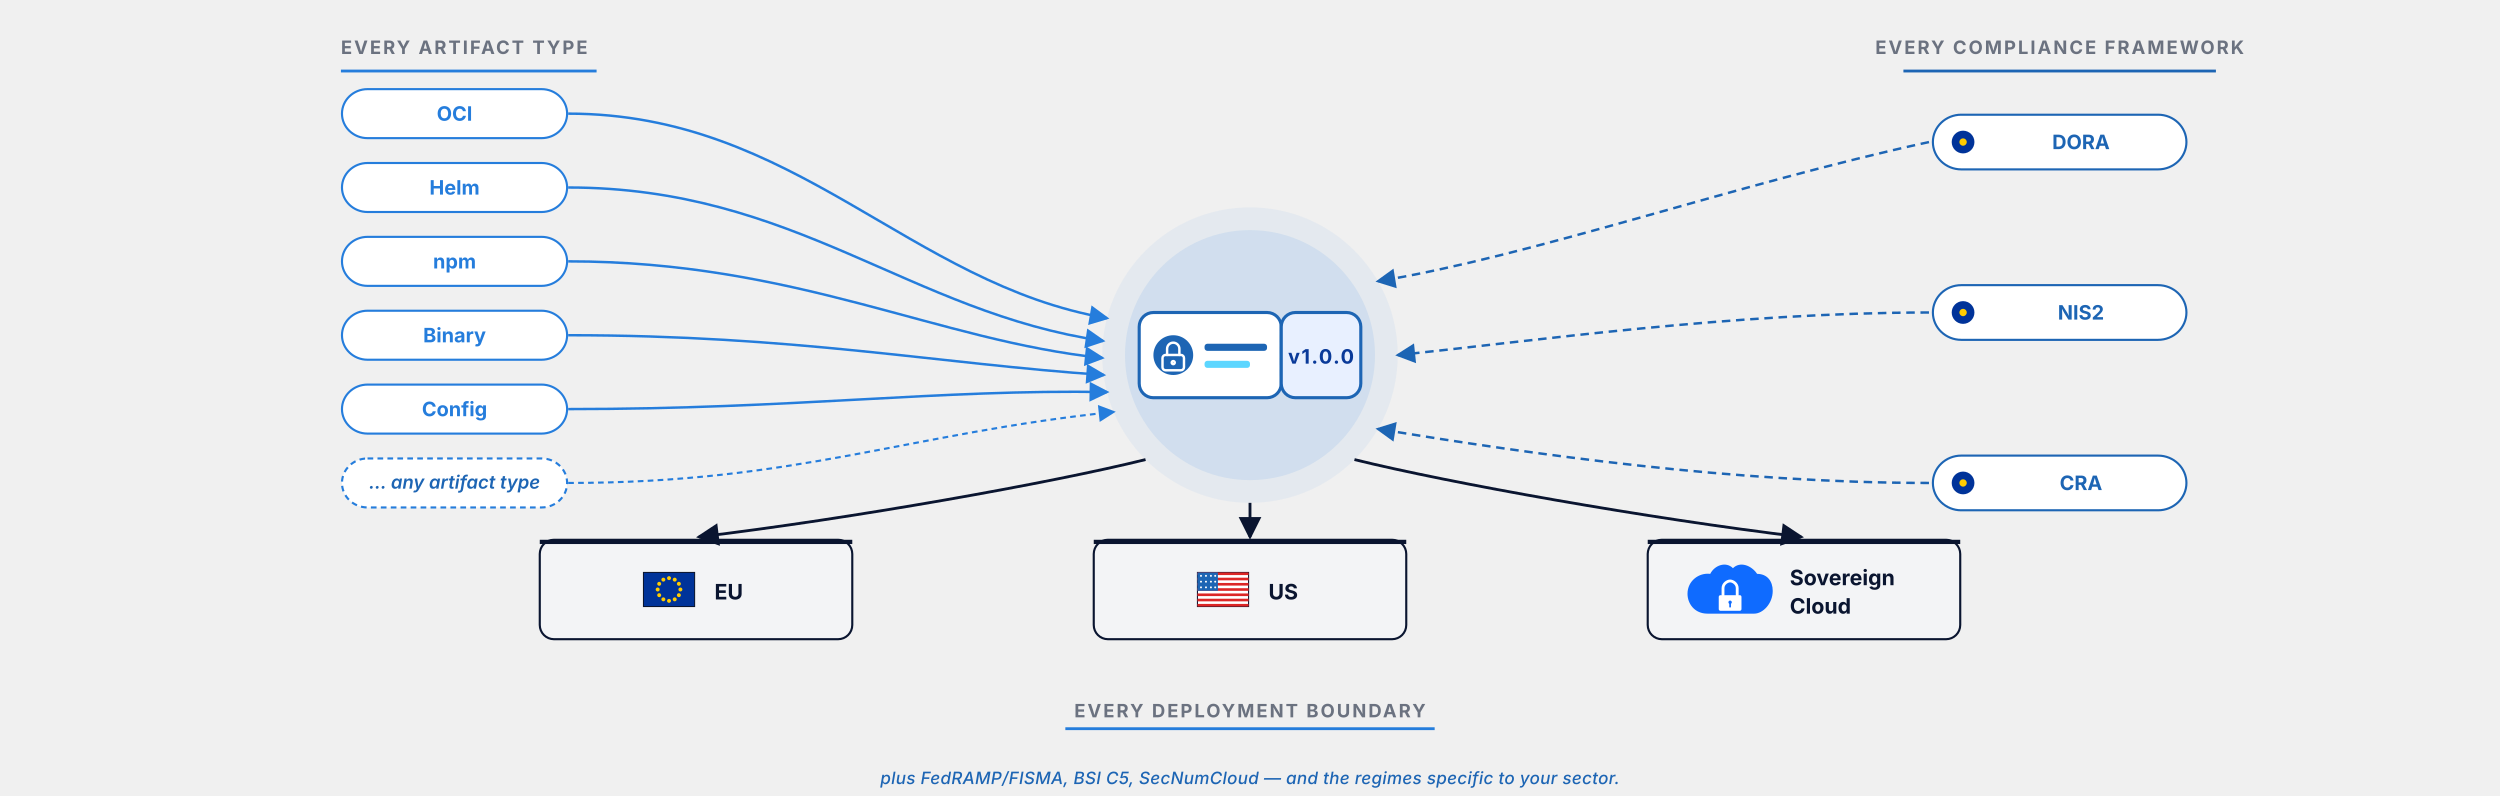
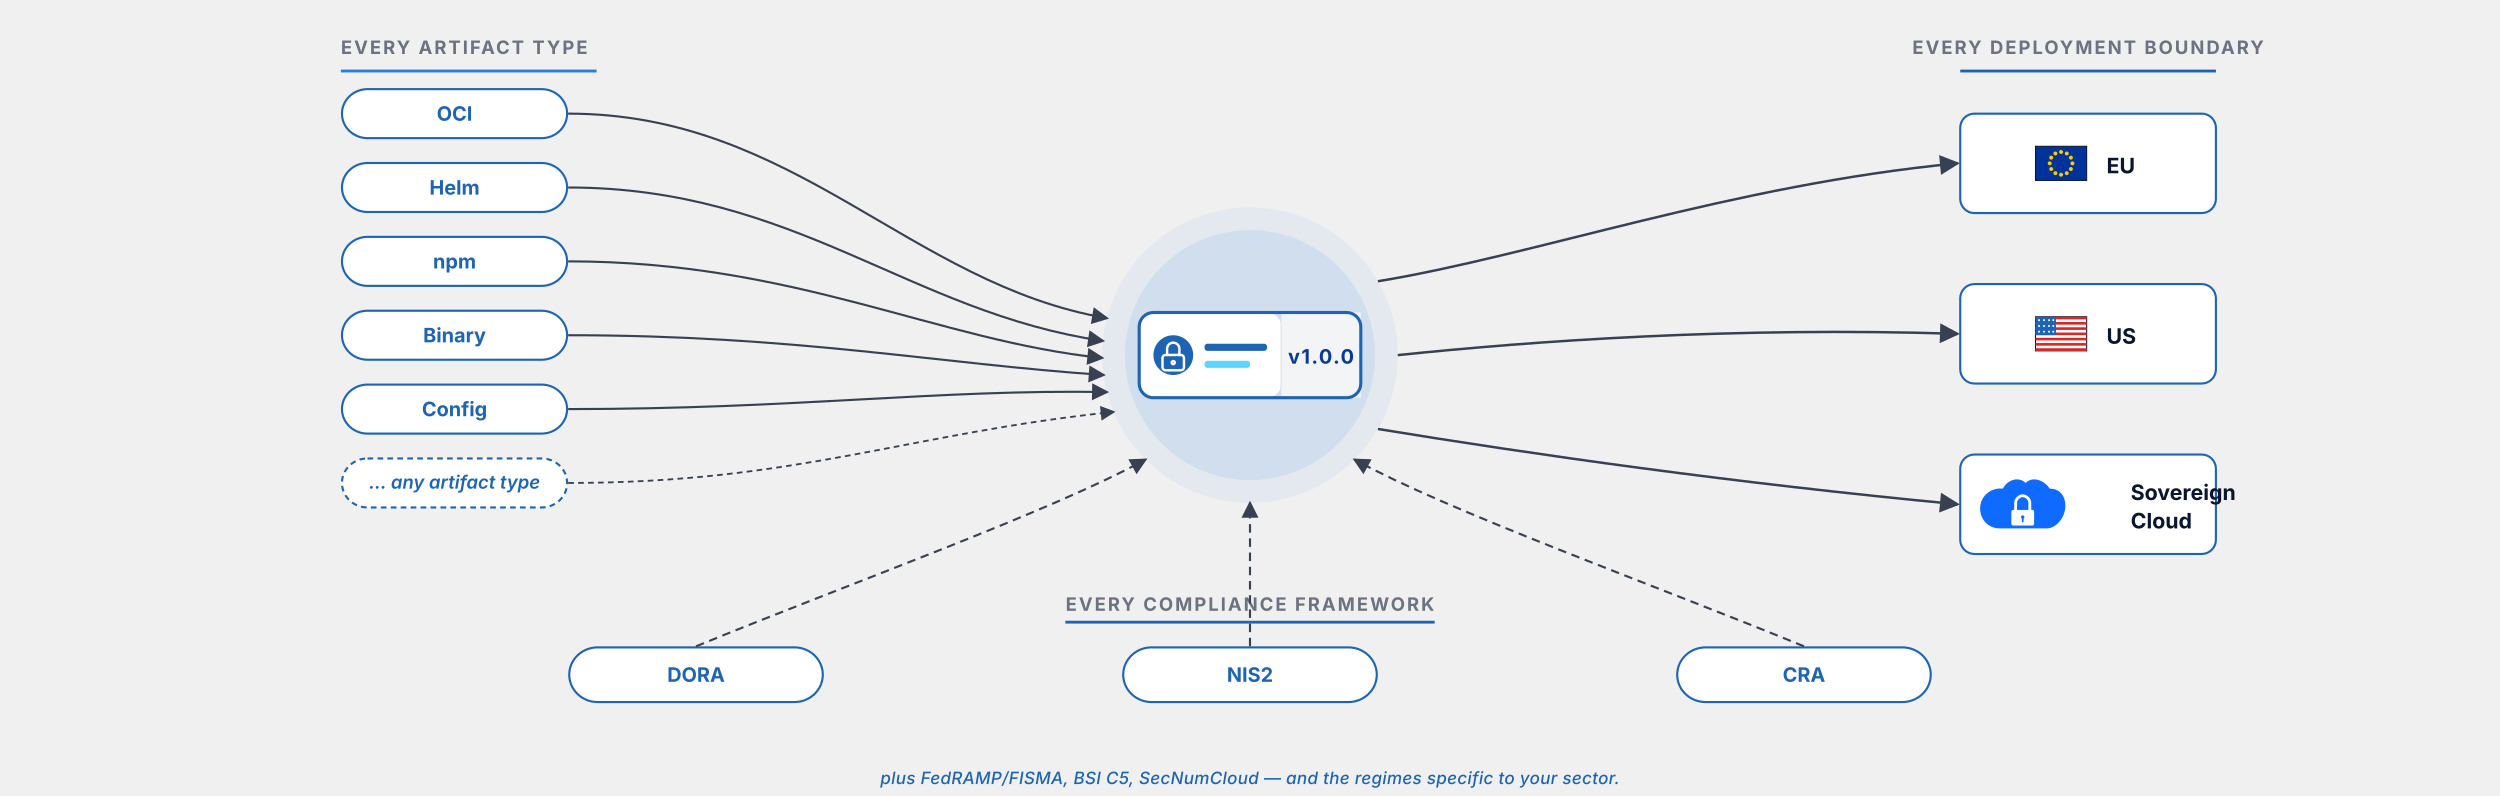
<svg xmlns="http://www.w3.org/2000/svg" viewBox="0 0 1760 560" font-family="Aptos, Inter, system-ui, sans-serif">
  <defs>
    <marker id="ah-artifact" markerWidth="8" markerHeight="8" refX="7" refY="4" orient="auto">
-       <polygon points="0 0, 8 4, 0 8" fill="#257DDC" />
+       <polygon points="0 0, 8 4, 0 8" fill="#374151" />
    </marker>
    <marker id="ah-regulator" markerWidth="8" markerHeight="8" refX="7" refY="4" orient="auto">
-       <polygon points="0 0, 8 4, 0 8" fill="#1D65B4" />
+       <polygon points="0 0, 8 4, 0 8" fill="#374151" />
    </marker>
    <marker id="ah-boundary" markerWidth="8" markerHeight="8" refX="7" refY="4" orient="auto">
-       <polygon points="0 0, 8 4, 0 8" fill="#0A1530" />
+       <polygon points="0 0, 8 4, 0 8" fill="#374151" />
    </marker>
    <g id="flag-eu">
      <rect x="0" y="0" width="36" height="24" fill="#003399" stroke="#0A1530" stroke-width="0.75" />
      <g fill="#FFCC00">
        <circle cx="18" cy="4" r="1.4" />
        <circle cx="22" cy="5.07" r="1.4" />
        <circle cx="24.93" cy="8" r="1.4" />
        <circle cx="26" cy="12" r="1.4" />
        <circle cx="24.93" cy="16" r="1.4" />
        <circle cx="22" cy="18.93" r="1.4" />
        <circle cx="18" cy="20" r="1.4" />
        <circle cx="14" cy="18.93" r="1.4" />
        <circle cx="11.07" cy="16" r="1.4" />
        <circle cx="10" cy="12" r="1.4" />
        <circle cx="11.07" cy="8" r="1.4" />
        <circle cx="14" cy="5.07" r="1.4" />
      </g>
    </g>
    <g id="flag-us">
      <rect x="0" y="0" width="36" height="24" fill="#FFFFFF" stroke="#0A1530" stroke-width="0.75" />
      <rect x="0" y="0" width="36" height="1.85" fill="#DC2626" />
      <rect x="0" y="3.7" width="36" height="1.85" fill="#DC2626" />
      <rect x="0" y="7.4" width="36" height="1.85" fill="#DC2626" />
      <rect x="0" y="11.1" width="36" height="1.85" fill="#DC2626" />
      <rect x="0" y="14.8" width="36" height="1.85" fill="#DC2626" />
      <rect x="0" y="18.5" width="36" height="1.85" fill="#DC2626" />
      <rect x="0" y="22.15" width="36" height="1.85" fill="#DC2626" />
      <rect x="0" y="0" width="14.4" height="12.92" fill="#1D65B4" />
      <g fill="#FFFFFF">
        <circle cx="2.5" cy="2.4" r="0.7" />
        <circle cx="6" cy="2.4" r="0.7" />
        <circle cx="9.5" cy="2.4" r="0.7" />
        <circle cx="12.5" cy="2.4" r="0.7" />
        <circle cx="2.5" cy="6.5" r="0.7" />
        <circle cx="6" cy="6.5" r="0.7" />
        <circle cx="9.5" cy="6.5" r="0.7" />
        <circle cx="12.5" cy="6.5" r="0.7" />
        <circle cx="2.5" cy="10.5" r="0.7" />
        <circle cx="6" cy="10.5" r="0.7" />
        <circle cx="9.5" cy="10.5" r="0.7" />
        <circle cx="12.5" cy="10.5" r="0.7" />
      </g>
    </g>
    <g id="cloud-lock">
      <path d="M 14 32 C 5 32 0 25 0 18 C 0 9 8 3 16 4 C 19 -2 27 -5 32 0 C 37 -5 45 -2 49 4 C 56 4 60 9 60 16 C 60 25 53 32 47 32 Z" fill="#0F6BFF" stroke="none" />
      <path d="M 25 19 L 25 14 C 25 11 28 9 30 9 C 32 9 35 11 35 14 L 35 19" stroke="#FFFFFF" stroke-width="2" fill="none" stroke-linecap="round" stroke-linejoin="round" />
      <rect x="22" y="19" width="16" height="11" rx="1.2" ry="1.2" fill="#FFFFFF" stroke="none" />
      <circle cx="30" cy="24" r="1.2" fill="#0F6BFF" />
      <rect x="29.4" y="24" width="1.2" height="3.6" fill="#0F6BFF" />
    </g>
    <style>
      .eyebrow      { font-size: 13px; font-weight: 700; letter-spacing: 1.4px; fill: #6B7280; }
-       .pill-stroke  { fill: #FFFFFF; stroke: #257DDC; stroke-width: 1.5; }
-       .pill-text    { font-size: 14px; font-weight: 700; fill: #257DDC; }
-       .pill-stroke-soft { fill: #FFFFFF; stroke: #257DDC; stroke-width: 1.5; stroke-dasharray: 4 3; }
+       .pill-stroke  { fill: #FFFFFF; stroke: #1D65B4; stroke-width: 1.5; }
+       .pill-text    { font-size: 14px; font-weight: 700; fill: #1D65B4; }
+       .pill-stroke-soft { fill: #FFFFFF; stroke: #1D65B4; stroke-width: 1.5; stroke-dasharray: 4 3; }
      .pill-text-soft   { font-size: 13px; font-weight: 600; fill: #1D65B4; font-style: italic; }
      .reg-stroke   { fill: #FFFFFF; stroke: #1D65B4; stroke-width: 1.5; }
      .reg-text     { font-size: 14px; font-weight: 700; fill: #1D65B4; }
-       .bd-fill      { fill: #F3F4F6; stroke: #0A1530; stroke-width: 1.5; }
+       .bd-fill      { fill: #FFFFFF; stroke: #1D65B4; stroke-width: 1.5; }
      .bd-text      { font-size: 15px; font-weight: 700; fill: #0A1530; }
-       .spoke-art    { stroke: #257DDC;  stroke-width: 1.75; fill: none; }
-       .spoke-art-soft { stroke: #257DDC;  stroke-width: 1.5;  fill: none; stroke-dasharray: 4 3; }
-       .spoke-reg    { stroke: #1D65B4;  stroke-width: 1.75; fill: none; stroke-dasharray: 6 4; }
-       .spoke-bnd    { stroke: #0A1530;  stroke-width: 2;    fill: none; }
+       .spoke-art    { stroke: #374151; stroke-width: 1.5; fill: none; }
+       .spoke-art-soft { stroke: #374151; stroke-width: 1.3; fill: none; stroke-dasharray: 4 3; }
+       .spoke-reg    { stroke: #374151; stroke-width: 1.5; fill: none; stroke-dasharray: 6 4; }
+       .spoke-bnd    { stroke: #374151; stroke-width: 1.75; fill: none; }
      .footer       { font-size: 12px; font-weight: 500; font-style: italic; fill: #1D65B4; letter-spacing: 0.2px; }
    </style>
  </defs>
  <g transform="translate(802,220)">
    <circle cx="78" cy="30" r="104" fill="#257DDC" fill-opacity="0.06" />
    <circle cx="78" cy="30" r="88" fill="#257DDC" fill-opacity="0.10" />
    <g>
-       <rect x="0" y="0" width="100" height="60" rx="10" fill="#FFFFFF" stroke="#1D65B4" stroke-width="2.2" />
-       <line x1="100" y1="8" x2="100" y2="52" stroke="#1D65B4" stroke-width="1.8" stroke-dasharray="5 3" />
-       <rect x="100" y="0" width="56" height="60" rx="10" fill="#E8F0FF" stroke="#1D65B4" stroke-width="2.2" />
+       <rect x="100" y="0" width="56" height="60" rx="0" fill="#F3F4F6" stroke="none" />
+       <rect x="0" y="0" width="100" height="60" rx="10" fill="#FFFFFF" stroke="none" />
+       <rect x="0" y="0" width="156" height="60" rx="10" fill="none" stroke="#1D65B4" stroke-width="2.2" />
+       <line x1="100" y1="6" x2="100" y2="54" stroke="#E5E7EB" stroke-width="1.2" />
      <circle cx="24" cy="30" r="14" fill="#1D65B4" />
      <g fill="none" stroke="#FFFFFF" stroke-width="1.6" stroke-linecap="round" stroke-linejoin="round" transform="translate(11,18) scale(1.08)">
        <path d="M5 13a2 2 0 0 1 2 -2h10a2 2 0 0 1 2 2v6a2 2 0 0 1 -2 2h-10a2 2 0 0 1 -2 -2v-6" />
        <circle cx="12" cy="16" r="1" />
        <path d="M8 11v-4a4 4 0 1 1 8 0v4" />
      </g>
      <rect x="46" y="22" width="44" height="5" rx="2" fill="#1D65B4" />
      <rect x="46" y="34" width="32" height="5" rx="2" fill="#5cd6ff" />
      <text x="128" y="36" text-anchor="middle" font-size="14" font-weight="700" fill="#0a3a99" letter-spacing="1" font-family="Aptos, Inter, sans-serif">v1.0.0</text>
    </g>
  </g>
  <g>
    <text x="240" y="38" class="eyebrow">EVERY ARTIFACT TYPE</text>
    <line x1="240" y1="50" x2="420" y2="50" stroke="#257DDC" stroke-width="2" />
    <g transform="translate(240,62)">
      <rect class="pill-stroke" x="0.75" y="0.75" width="158.5" height="34.5" rx="18" ry="18" />
      <text class="pill-text" x="80" y="23" text-anchor="middle">OCI</text>
    </g>
    <g transform="translate(240,114)">
      <rect class="pill-stroke" x="0.75" y="0.75" width="158.5" height="34.5" rx="18" ry="18" />
      <text class="pill-text" x="80" y="23" text-anchor="middle">Helm</text>
    </g>
    <g transform="translate(240,166)">
      <rect class="pill-stroke" x="0.75" y="0.75" width="158.5" height="34.5" rx="18" ry="18" />
      <text class="pill-text" x="80" y="23" text-anchor="middle">npm</text>
    </g>
    <g transform="translate(240,218)">
      <rect class="pill-stroke" x="0.75" y="0.75" width="158.5" height="34.5" rx="18" ry="18" />
      <text class="pill-text" x="80" y="23" text-anchor="middle">Binary</text>
    </g>
    <g transform="translate(240,270)">
      <rect class="pill-stroke" x="0.75" y="0.75" width="158.5" height="34.5" rx="18" ry="18" />
      <text class="pill-text" x="80" y="23" text-anchor="middle">Config</text>
    </g>
    <g transform="translate(240,322)">
      <rect class="pill-stroke-soft" x="0.75" y="0.75" width="158.5" height="34.5" rx="18" ry="18" />
      <text class="pill-text-soft" x="80" y="22" text-anchor="middle">… any artifact type</text>
    </g>
    <path class="spoke-art" d="M400 80  C 560 80,  640 200, 779.3 224" marker-end="url(#ah-artifact)" />
    <path class="spoke-art" d="M400 132 C 560 132, 640 220, 776.5 240" marker-end="url(#ah-artifact)" />
    <path class="spoke-art" d="M400 184 C 560 184, 660 240, 776 252" marker-end="url(#ah-artifact)" />
    <path class="spoke-art" d="M400 236 C 560 236, 660 256, 777 264" marker-end="url(#ah-artifact)" />
    <path class="spoke-art" d="M400 288 C 560 288, 660 274, 779.3 276" marker-end="url(#ah-artifact)" />
    <path class="spoke-art-soft" d="M400 340 C 560 340, 640 305, 784 290" marker-end="url(#ah-artifact)" />
  </g>
  <g>
-     <text x="1450" y="38" text-anchor="middle" class="eyebrow">EVERY COMPLIANCE FRAMEWORK</text>
-     <line x1="1340" y1="50" x2="1560" y2="50" stroke="#1D65B4" stroke-width="2" />
-     <g transform="translate(1360,80)">
-       <rect class="reg-stroke" x="0.75" y="0.75" width="178.5" height="38.5" rx="20" ry="20" />
-       <circle cx="22" cy="20" r="8" fill="#003399" />
-       <circle cx="22" cy="20" r="2.6" fill="#FFCC00" />
-       <text class="reg-text" x="105" y="25" text-anchor="middle">DORA</text>
+     <text x="1470" y="38" text-anchor="middle" class="eyebrow">EVERY DEPLOYMENT BOUNDARY</text>
+     <line x1="1380" y1="50" x2="1560" y2="50" stroke="#1D65B4" stroke-width="2" />
+     <g transform="translate(1380,80)">
+       <rect class="bd-fill" x="0" y="0" width="180" height="70" rx="10" />
+       <g transform="translate(53,23)">
+         <use href="#flag-eu" />
+       </g>
+       <text class="bd-text" x="103" y="42">EU</text>
    </g>
-     <g transform="translate(1360,200)">
-       <rect class="reg-stroke" x="0.75" y="0.75" width="178.5" height="38.5" rx="20" ry="20" />
-       <circle cx="22" cy="20" r="8" fill="#003399" />
-       <circle cx="22" cy="20" r="2.6" fill="#FFCC00" />
-       <text class="reg-text" x="105" y="25" text-anchor="middle">NIS2</text>
+     <g transform="translate(1380,200)">
+       <rect class="bd-fill" x="0" y="0" width="180" height="70" rx="10" />
+       <g transform="translate(53,23)">
+         <use href="#flag-us" />
+       </g>
+       <text class="bd-text" x="103" y="42">US</text>
    </g>
-     <g transform="translate(1360,320)">
-       <rect class="reg-stroke" x="0.75" y="0.75" width="178.5" height="38.5" rx="20" ry="20" />
-       <circle cx="22" cy="20" r="8" fill="#003399" />
-       <circle cx="22" cy="20" r="2.6" fill="#FFCC00" />
-       <text class="reg-text" x="105" y="25" text-anchor="middle">CRA</text>
+     <g transform="translate(1380,320)">
+       <rect class="bd-fill" x="0" y="0" width="180" height="70" rx="10" />
+       <g transform="translate(14,20)">
+         <use href="#cloud-lock" />
+       </g>
+       <text class="bd-text" x="120" y="32">Sovereign</text>
+       <text class="bd-text" x="120" y="52">Cloud</text>
    </g>
-     <path class="spoke-reg" d="M1358 100 C 1220 130, 1080 180, 970.07 198" marker-end="url(#ah-regulator)" />
-     <path class="spoke-reg" d="M1358 220 C 1220 220, 1080 240, 984 250" marker-end="url(#ah-regulator)" />
-     <path class="spoke-reg" d="M1358 340 C 1220 340, 1080 320, 970.07 302" marker-end="url(#ah-regulator)" />
+     <path class="spoke-bnd" d="M970.07 198 C 1080 180, 1220 130, 1378 115" marker-end="url(#ah-boundary)" />
+     <path class="spoke-bnd" d="M984 250    C 1080 240, 1220 230, 1378 235" marker-end="url(#ah-boundary)" />
+     <path class="spoke-bnd" d="M970.07 302 C 1080 320, 1220 340, 1378 355" marker-end="url(#ah-boundary)" />
  </g>
  <g>
-     <text x="880" y="505" text-anchor="middle" class="eyebrow">EVERY DEPLOYMENT BOUNDARY</text>
-     <line x1="750" y1="513" x2="1010" y2="513" stroke="#257DDC" stroke-width="2" />
-     <g transform="translate(380,380)">
-       <rect class="bd-fill" x="0" y="0" width="220" height="70" rx="10" />
-       <rect x="0" y="0" width="220" height="3" fill="#0A1530" />
-       <g transform="translate(73,23)">
-         <use href="#flag-eu" />
-       </g>
-       <text class="bd-text" x="123" y="42">EU</text>
+     <text x="880" y="430" text-anchor="middle" class="eyebrow">EVERY COMPLIANCE FRAMEWORK</text>
+     <line x1="750" y1="438" x2="1010" y2="438" stroke="#1D65B4" stroke-width="2" />
+     <g transform="translate(400,455)">
+       <rect class="reg-stroke" x="0.75" y="0.75" width="178.5" height="38.5" rx="20" ry="20" />
+       <text class="reg-text" x="90" y="25" text-anchor="middle">DORA</text>
    </g>
-     <g transform="translate(770,380)">
-       <rect class="bd-fill" x="0" y="0" width="220" height="70" rx="10" />
-       <rect x="0" y="0" width="220" height="3" fill="#0A1530" />
-       <g transform="translate(73,23)">
-         <use href="#flag-us" />
-       </g>
-       <text class="bd-text" x="123" y="42">US</text>
+     <g transform="translate(790,455)">
+       <rect class="reg-stroke" x="0.75" y="0.75" width="178.5" height="38.5" rx="20" ry="20" />
+       <text class="reg-text" x="90" y="25" text-anchor="middle">NIS2</text>
    </g>
-     <g transform="translate(1160,380)">
-       <rect class="bd-fill" x="0" y="0" width="220" height="70" rx="10" />
-       <rect x="0" y="0" width="220" height="3" fill="#0A1530" />
-       <g transform="translate(28,20)">
-         <use href="#cloud-lock" />
-       </g>
-       <text class="bd-text" x="100" y="32">Sovereign</text>
-       <text class="bd-text" x="100" y="52">Cloud</text>
+     <g transform="translate(1180,455)">
+       <rect class="reg-stroke" x="0.75" y="0.75" width="178.5" height="38.5" rx="20" ry="20" />
+       <text class="reg-text" x="90" y="25" text-anchor="middle">CRA</text>
    </g>
-     <path class="spoke-bnd" d="M806.46 323.54 C 740 340, 600 365, 492 378" marker-end="url(#ah-boundary)" />
-     <path class="spoke-bnd" d="M880 354    L 880 378" marker-end="url(#ah-boundary)" />
-     <path class="spoke-bnd" d="M953.54 323.54 C 1020 340, 1160 365, 1268 378" marker-end="url(#ah-boundary)" />
+     <path class="spoke-reg" d="M490 455 C 600 410, 740 360, 806.46 323.54" marker-end="url(#ah-regulator)" />
+     <path class="spoke-reg" d="M880 455 C 880 420, 880 380, 880 354" marker-end="url(#ah-regulator)" />
+     <path class="spoke-reg" d="M1270 455 C 1160 410, 1020 360, 953.54 323.54" marker-end="url(#ah-regulator)" />
  </g>
  <text x="880" y="552" text-anchor="middle" class="footer">plus FedRAMP/FISMA, BSI C5, SecNumCloud — and the regimes specific to your sector.</text>
</svg>
